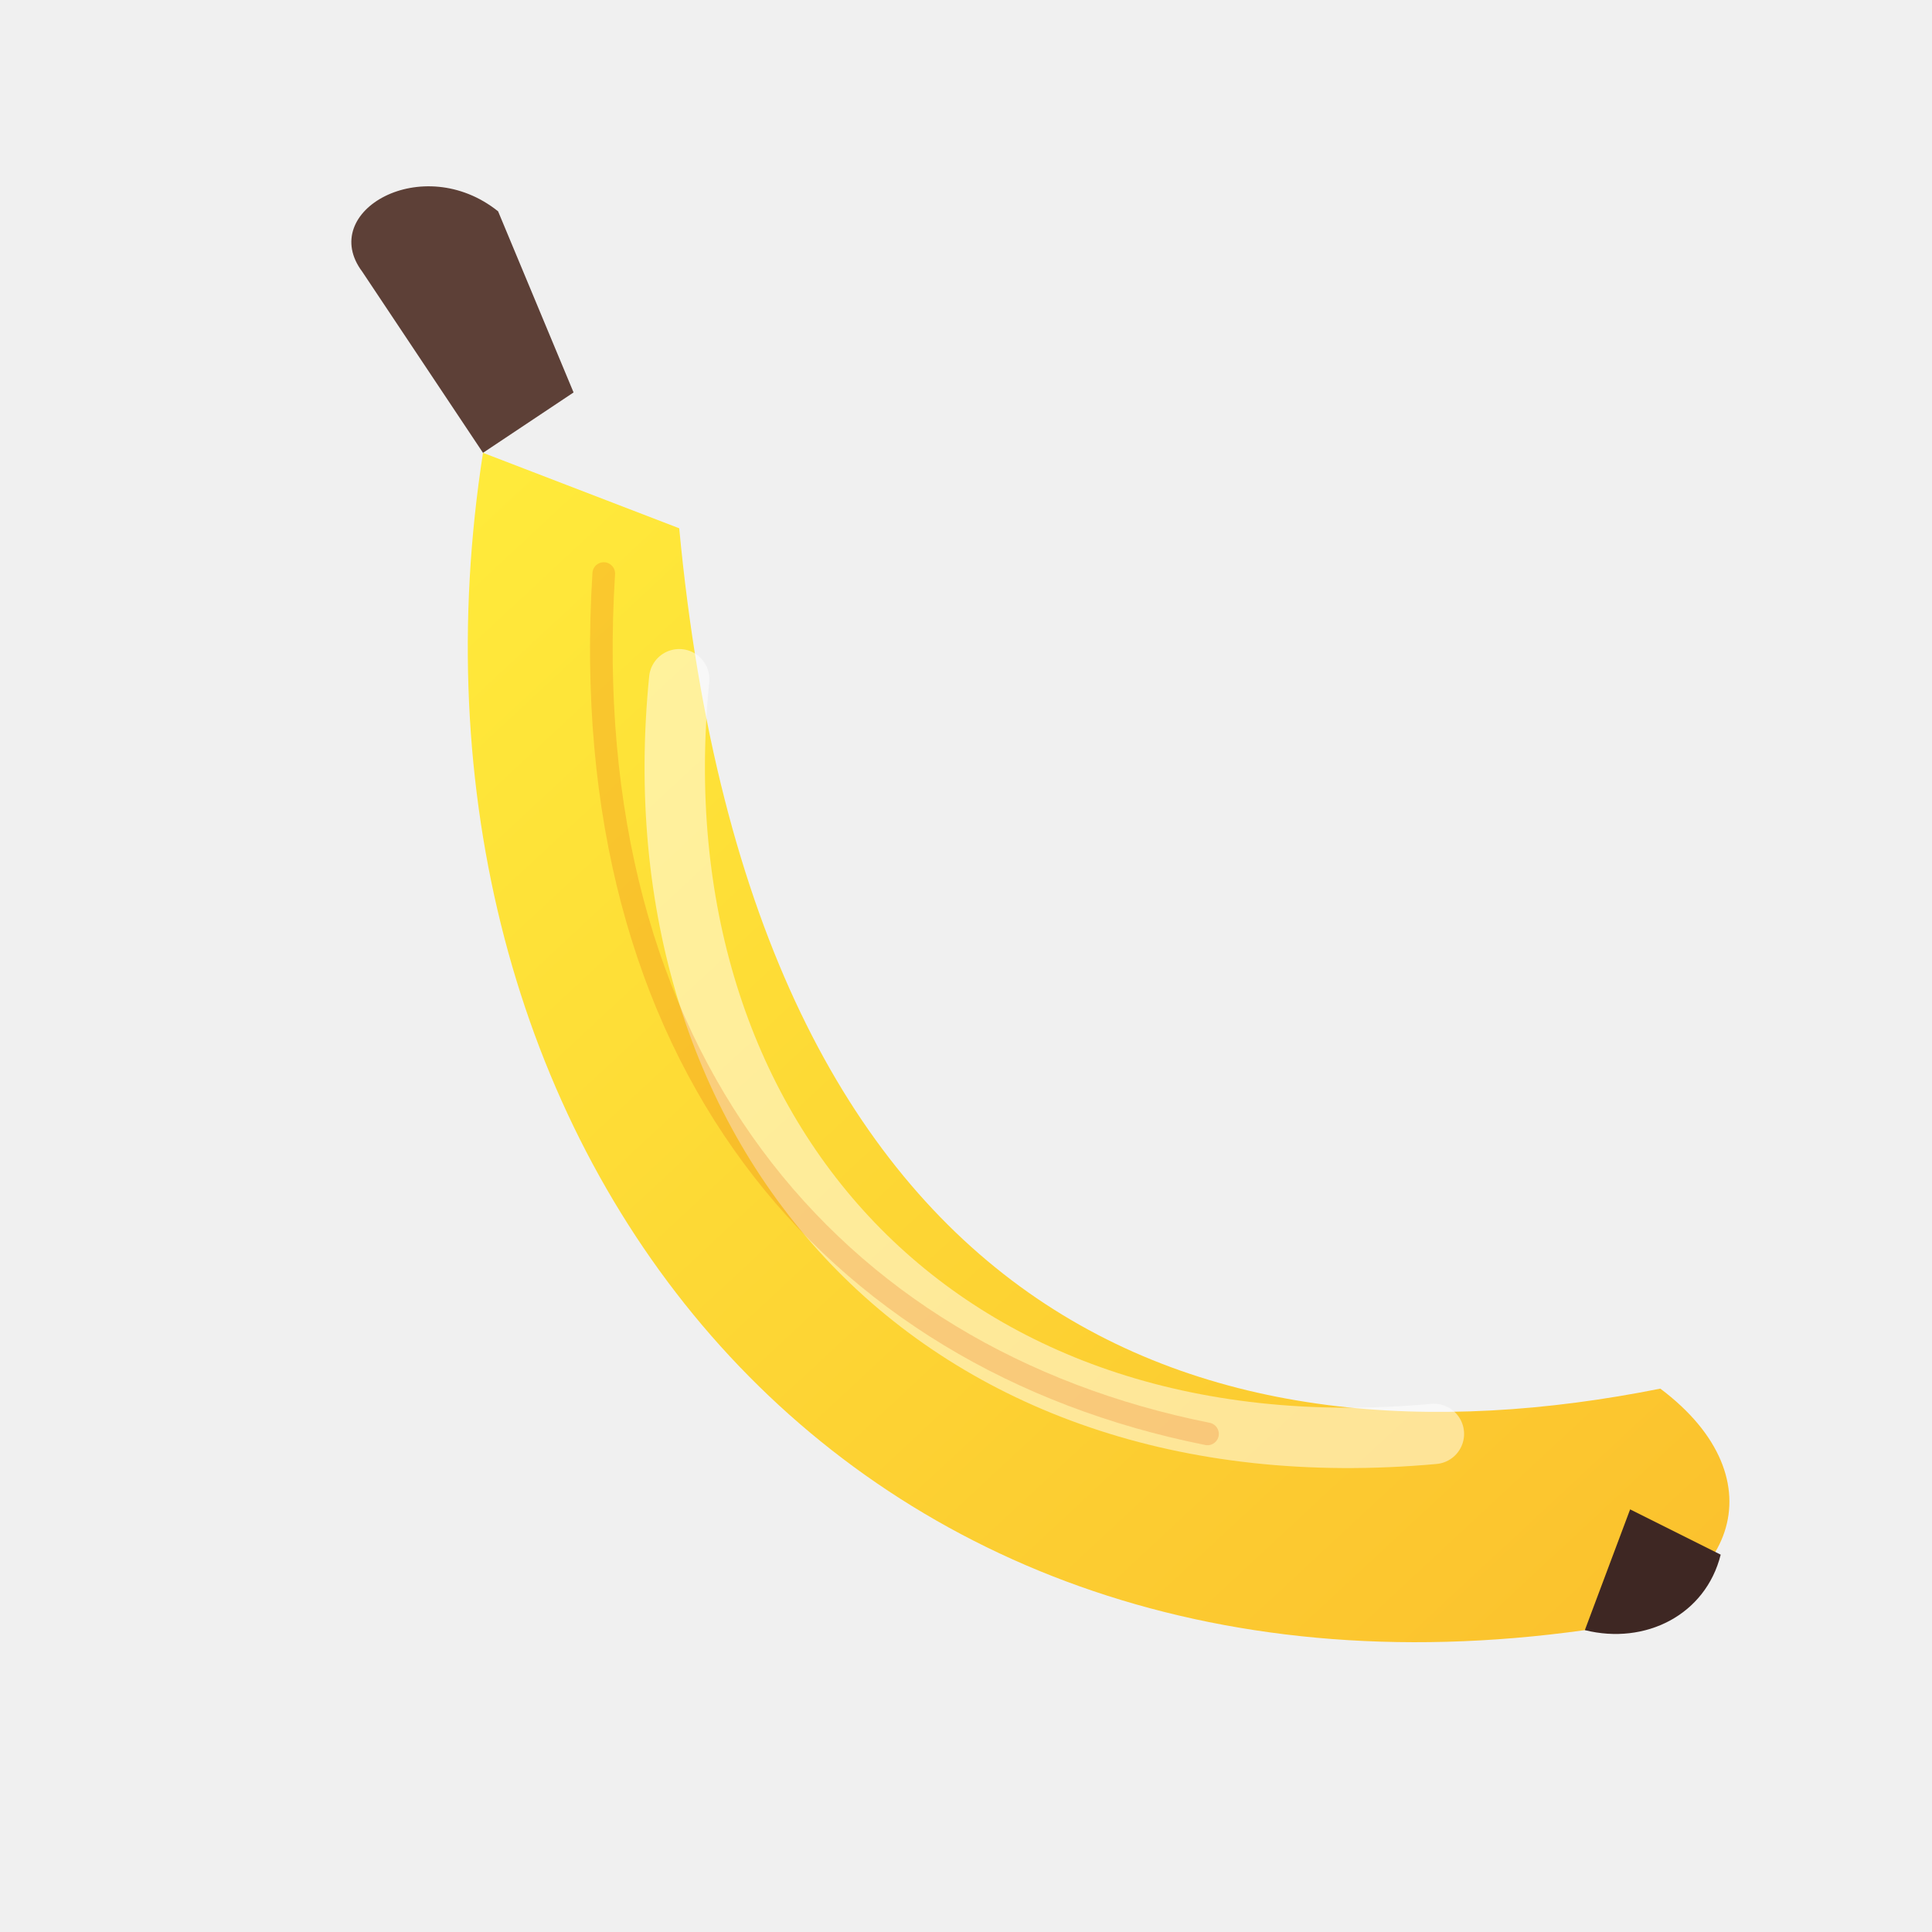
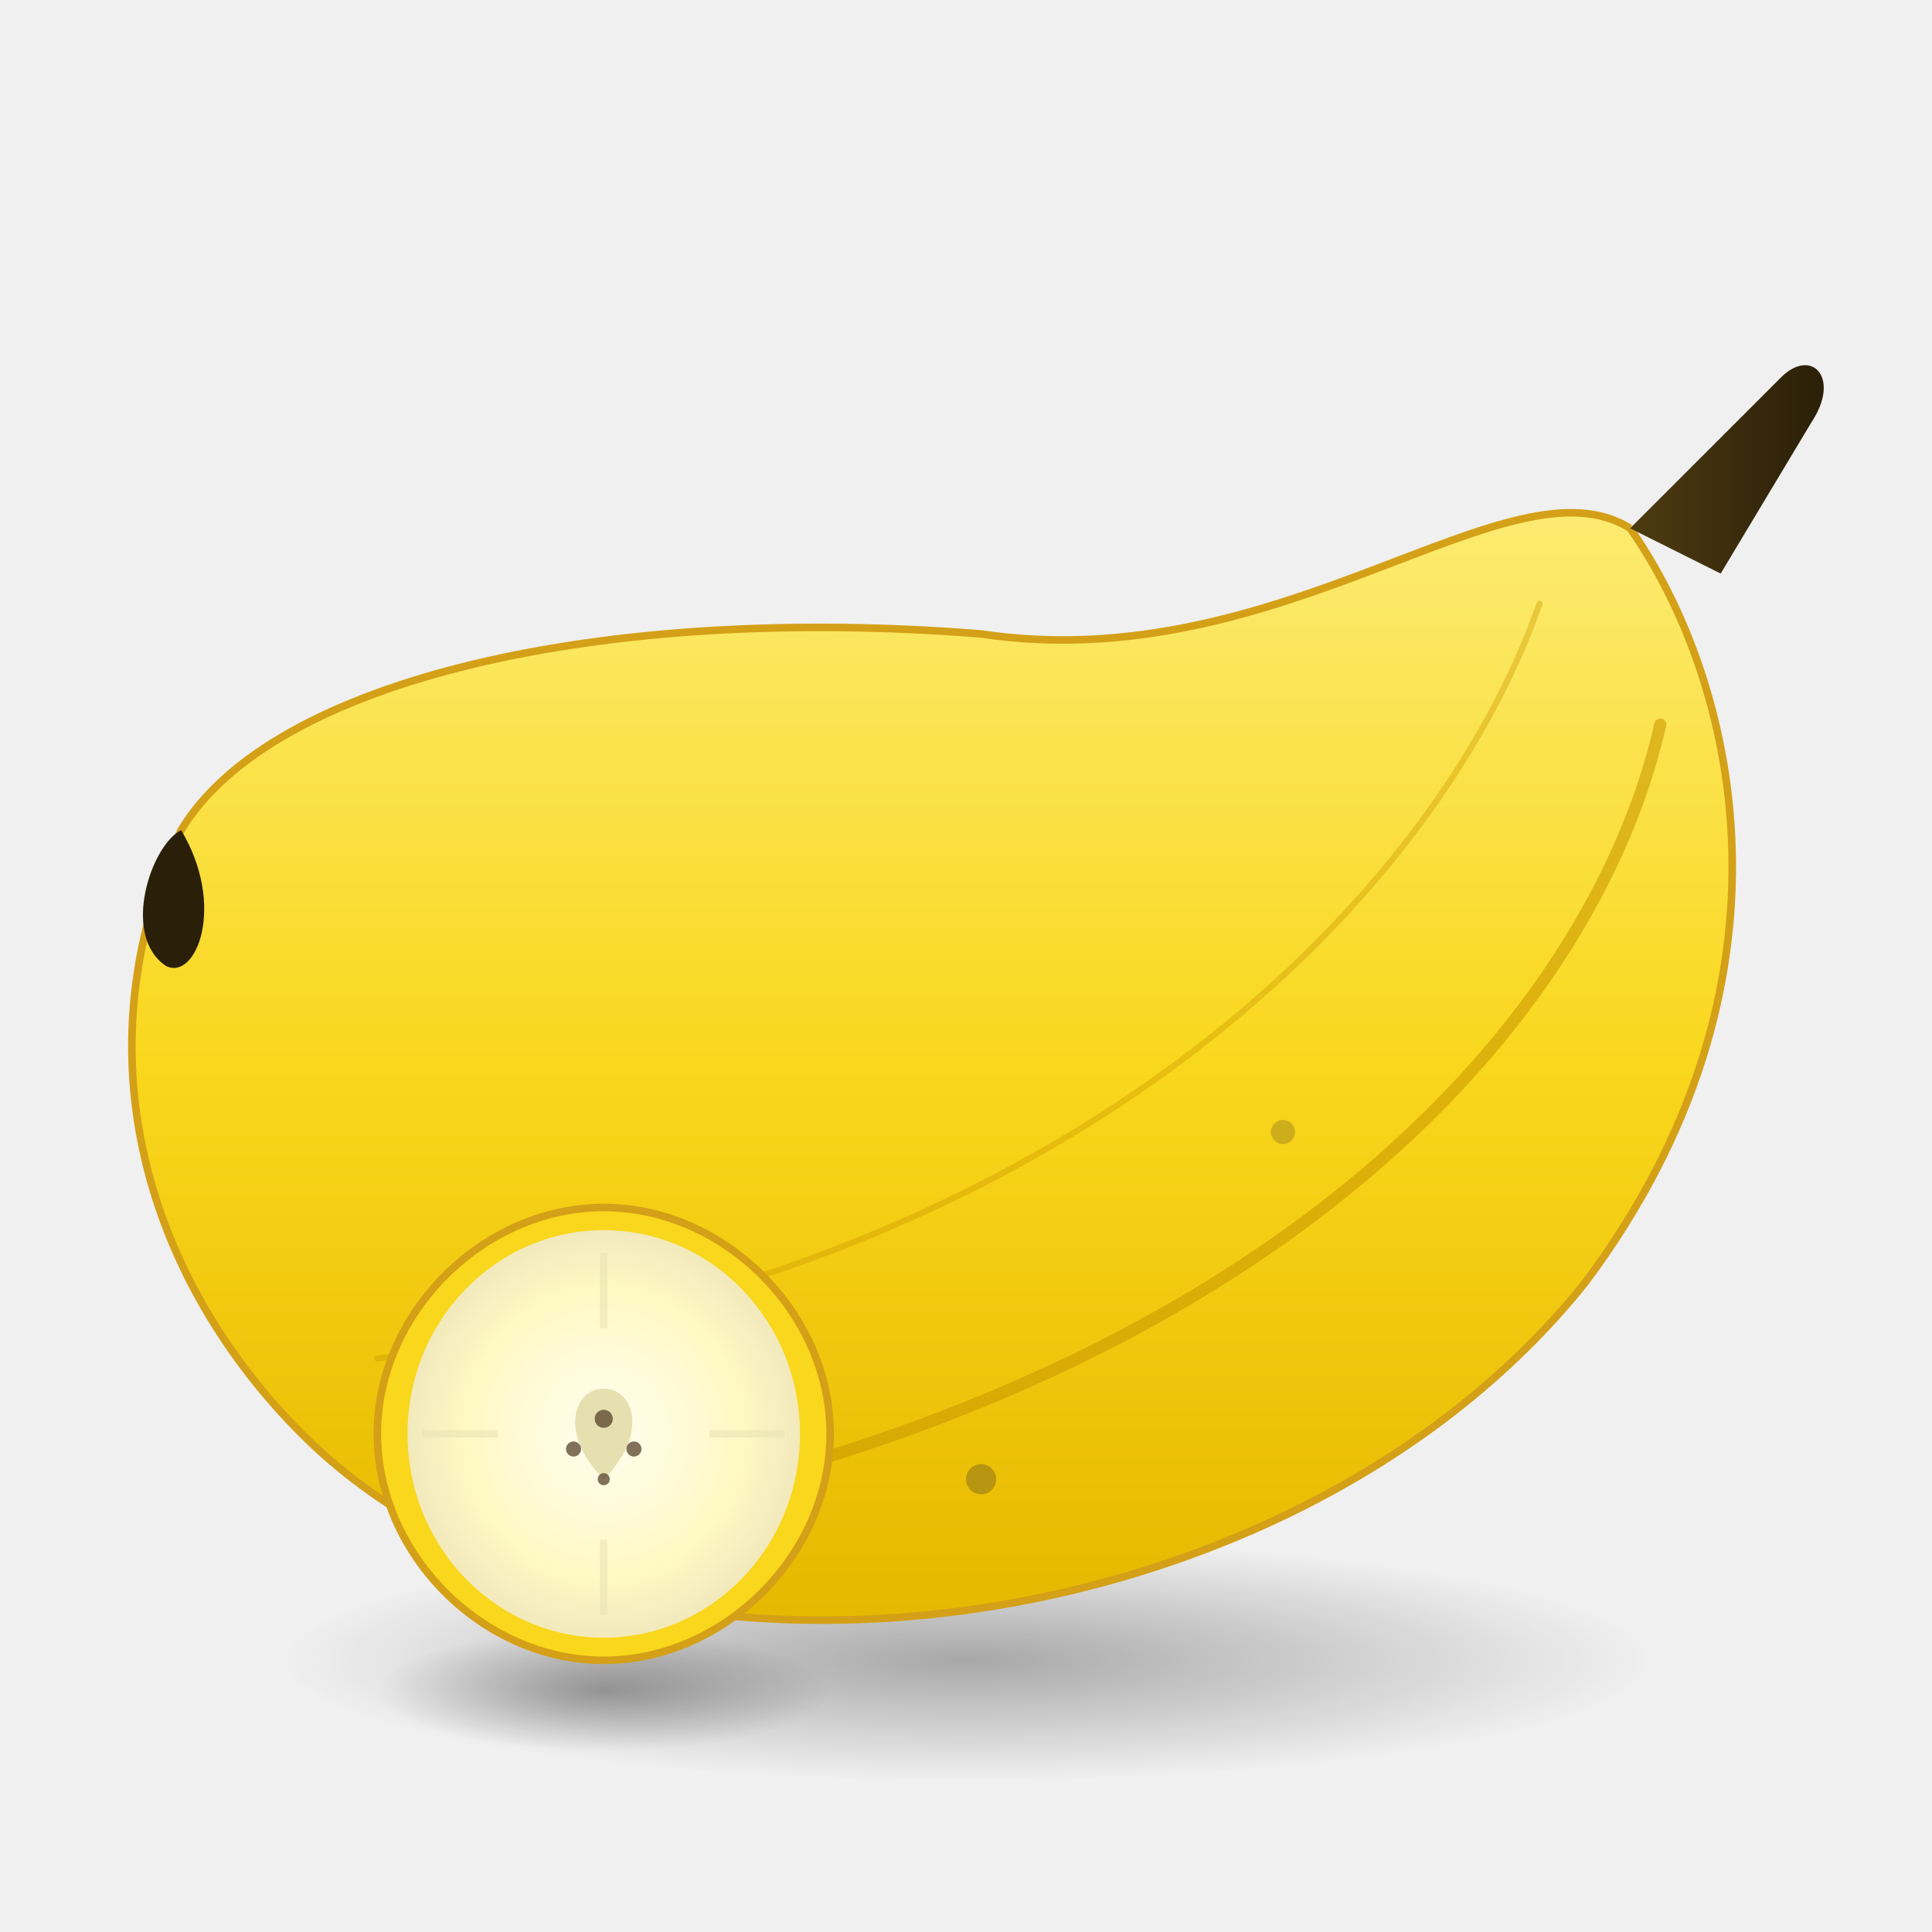
<svg xmlns="http://www.w3.org/2000/svg" width="128" height="128" viewBox="0 0 128 128">
  <defs>
-     <linearGradient id="bananaGrad" x1="0%" y1="0%" x2="100%" y2="100%">
-       <stop offset="0%" style="stop-color:#FFEB3B;stop-opacity:1" />
-       <stop offset="100%" style="stop-color:#FBC02D;stop-opacity:1" />
+     <linearGradient id="banana_skin_grad" x1="0%" y1="0%" x2="0%" y2="100%">
+       <stop offset="0%" style="stop-color:#fceb71;stop-opacity:1" />
+       <stop offset="50%" style="stop-color:#f9d71c;stop-opacity:1" />
+       <stop offset="100%" style="stop-color:#e6b800;stop-opacity:1" />
    </linearGradient>
+     <linearGradient id="banana_stem_grad" x1="0%" y1="0%" x2="100%" y2="0%">
+       <stop offset="0%" style="stop-color:#4e3b11;stop-opacity:1" />
+       <stop offset="100%" style="stop-color:#2a1f08;stop-opacity:1" />
+     </linearGradient>
+     <radialGradient id="banana_flesh_grad" cx="50%" cy="50%" r="50%" fx="50%" fy="50%">
+       <stop offset="0%" style="stop-color:#fffdf0;stop-opacity:1" />
+       <stop offset="70%" style="stop-color:#fff9c4;stop-opacity:1" />
+       <stop offset="100%" style="stop-color:#f2e9bc;stop-opacity:1" />
+     </radialGradient>
+     <radialGradient id="banana_shadow_grad" cx="50%" cy="50%" r="50%">
+       <stop offset="0%" style="stop-color:#000000;stop-opacity:0.3" />
+       <stop offset="100%" style="stop-color:#000000;stop-opacity:0" />
+     </radialGradient>
  </defs>
-   <path d="M32,30 C25,75 55,115 105,108 C115,106 118,98 110,92 C80,98 50,88 45,35 L32,30 Z" fill="url(#bananaGrad)" />
-   <path d="M45,45 C42,75 62,98 95,95" fill="none" stroke="#FFFFFF" stroke-width="4" stroke-linecap="round" style="opacity:0.5" />
-   <path d="M32,30 L24,18 C21,14 28,10 33,14 L38,26 L32,30 Z" fill="#5D4037" />
-   <path d="M105,108 C109,109 113,107 114,103 L108,100 Z" fill="#3E2723" />
-   <path d="M40,38 C38,70 55,90 80,95" fill="none" stroke="#E65100" stroke-width="1.5" stroke-linecap="round" style="opacity:0.2" />
+   <ellipse cx="64" cy="110" rx="45" ry="8" style="fill:url(#banana_shadow_grad);" />
+   <path d="M108,35 C115,45 120,65 105,85 C85,110 40,115 20,95 C10,85 5,70 12,55 C18,45 40,40 65,42 C85,45 100,30 108,35" style="fill:url(#banana_skin_grad);stroke:#d4a017;stroke-width:0.5;" />
+   <path d="M110,48 C105,70 80,95 30,102" style="fill:none;stroke:#cc9900;stroke-width:0.8;stroke-linecap:round;opacity:0.6;" />
+   <path d="M102,40 C95,60 70,85 25,90" style="fill:none;stroke:#cc9900;stroke-width:0.4;stroke-linecap:round;opacity:0.4;" />
+   <path d="M108,35 L118,25 C120,23 122,25 120,28 L114,38 Z" style="fill:url(#banana_stem_grad);" />
+   <path d="M12,55 C10,56 8,62 11,64 C13,65 15,60 12,55" style="fill:#2a1f08;" />
+   <circle cx="45" cy="102" r="1.2" style="fill:#6b541e;opacity:0.4;" />
+   <circle cx="85" cy="75" r="0.8" style="fill:#6b541e;opacity:0.3;" />
+   <circle cx="65" cy="98" r="1" style="fill:#6b541e;opacity:0.4;" />
+   <ellipse cx="40" cy="112" rx="15" ry="4" style="fill:url(#banana_shadow_grad);" />
+   <path d="M55,95 C55,103 48,110 40,110 C32,110 25,103 25,95 C25,87 32,80 40,80 C48,80 55,87 55,95" style="fill:#f9d71c;stroke:#d4a017;stroke-width:0.5;" />
+   <ellipse cx="40" cy="95" rx="13" ry="13.5" style="fill:url(#banana_flesh_grad);" />
+   <path d="M40,92 C42,92 43,95 40,98 C37,95 38,92 40,92" style="fill:#e6e0b0;" />
+   <circle cx="40" cy="94" r="0.6" style="fill:#4b3621;opacity:0.7;" />
+   <circle cx="38" cy="96" r="0.5" style="fill:#4b3621;opacity:0.7;" />
+   <circle cx="42" cy="96" r="0.5" style="fill:#4b3621;opacity:0.7;" />
+   <circle cx="40" cy="98" r="0.4" style="fill:#4b3621;opacity:0.7;" />
+   <line x1="40" y1="83" x2="40" y2="88" style="stroke:#e6e0b0;stroke-width:0.5;opacity:0.5;" />
+   <line x1="40" y1="102" x2="40" y2="107" style="stroke:#e6e0b0;stroke-width:0.5;opacity:0.5;" />
+   <line x1="28" y1="95" x2="33" y2="95" style="stroke:#e6e0b0;stroke-width:0.5;opacity:0.5;" />
+   <line x1="47" y1="95" x2="52" y2="95" style="stroke:#e6e0b0;stroke-width:0.5;opacity:0.5;" />
</svg>
